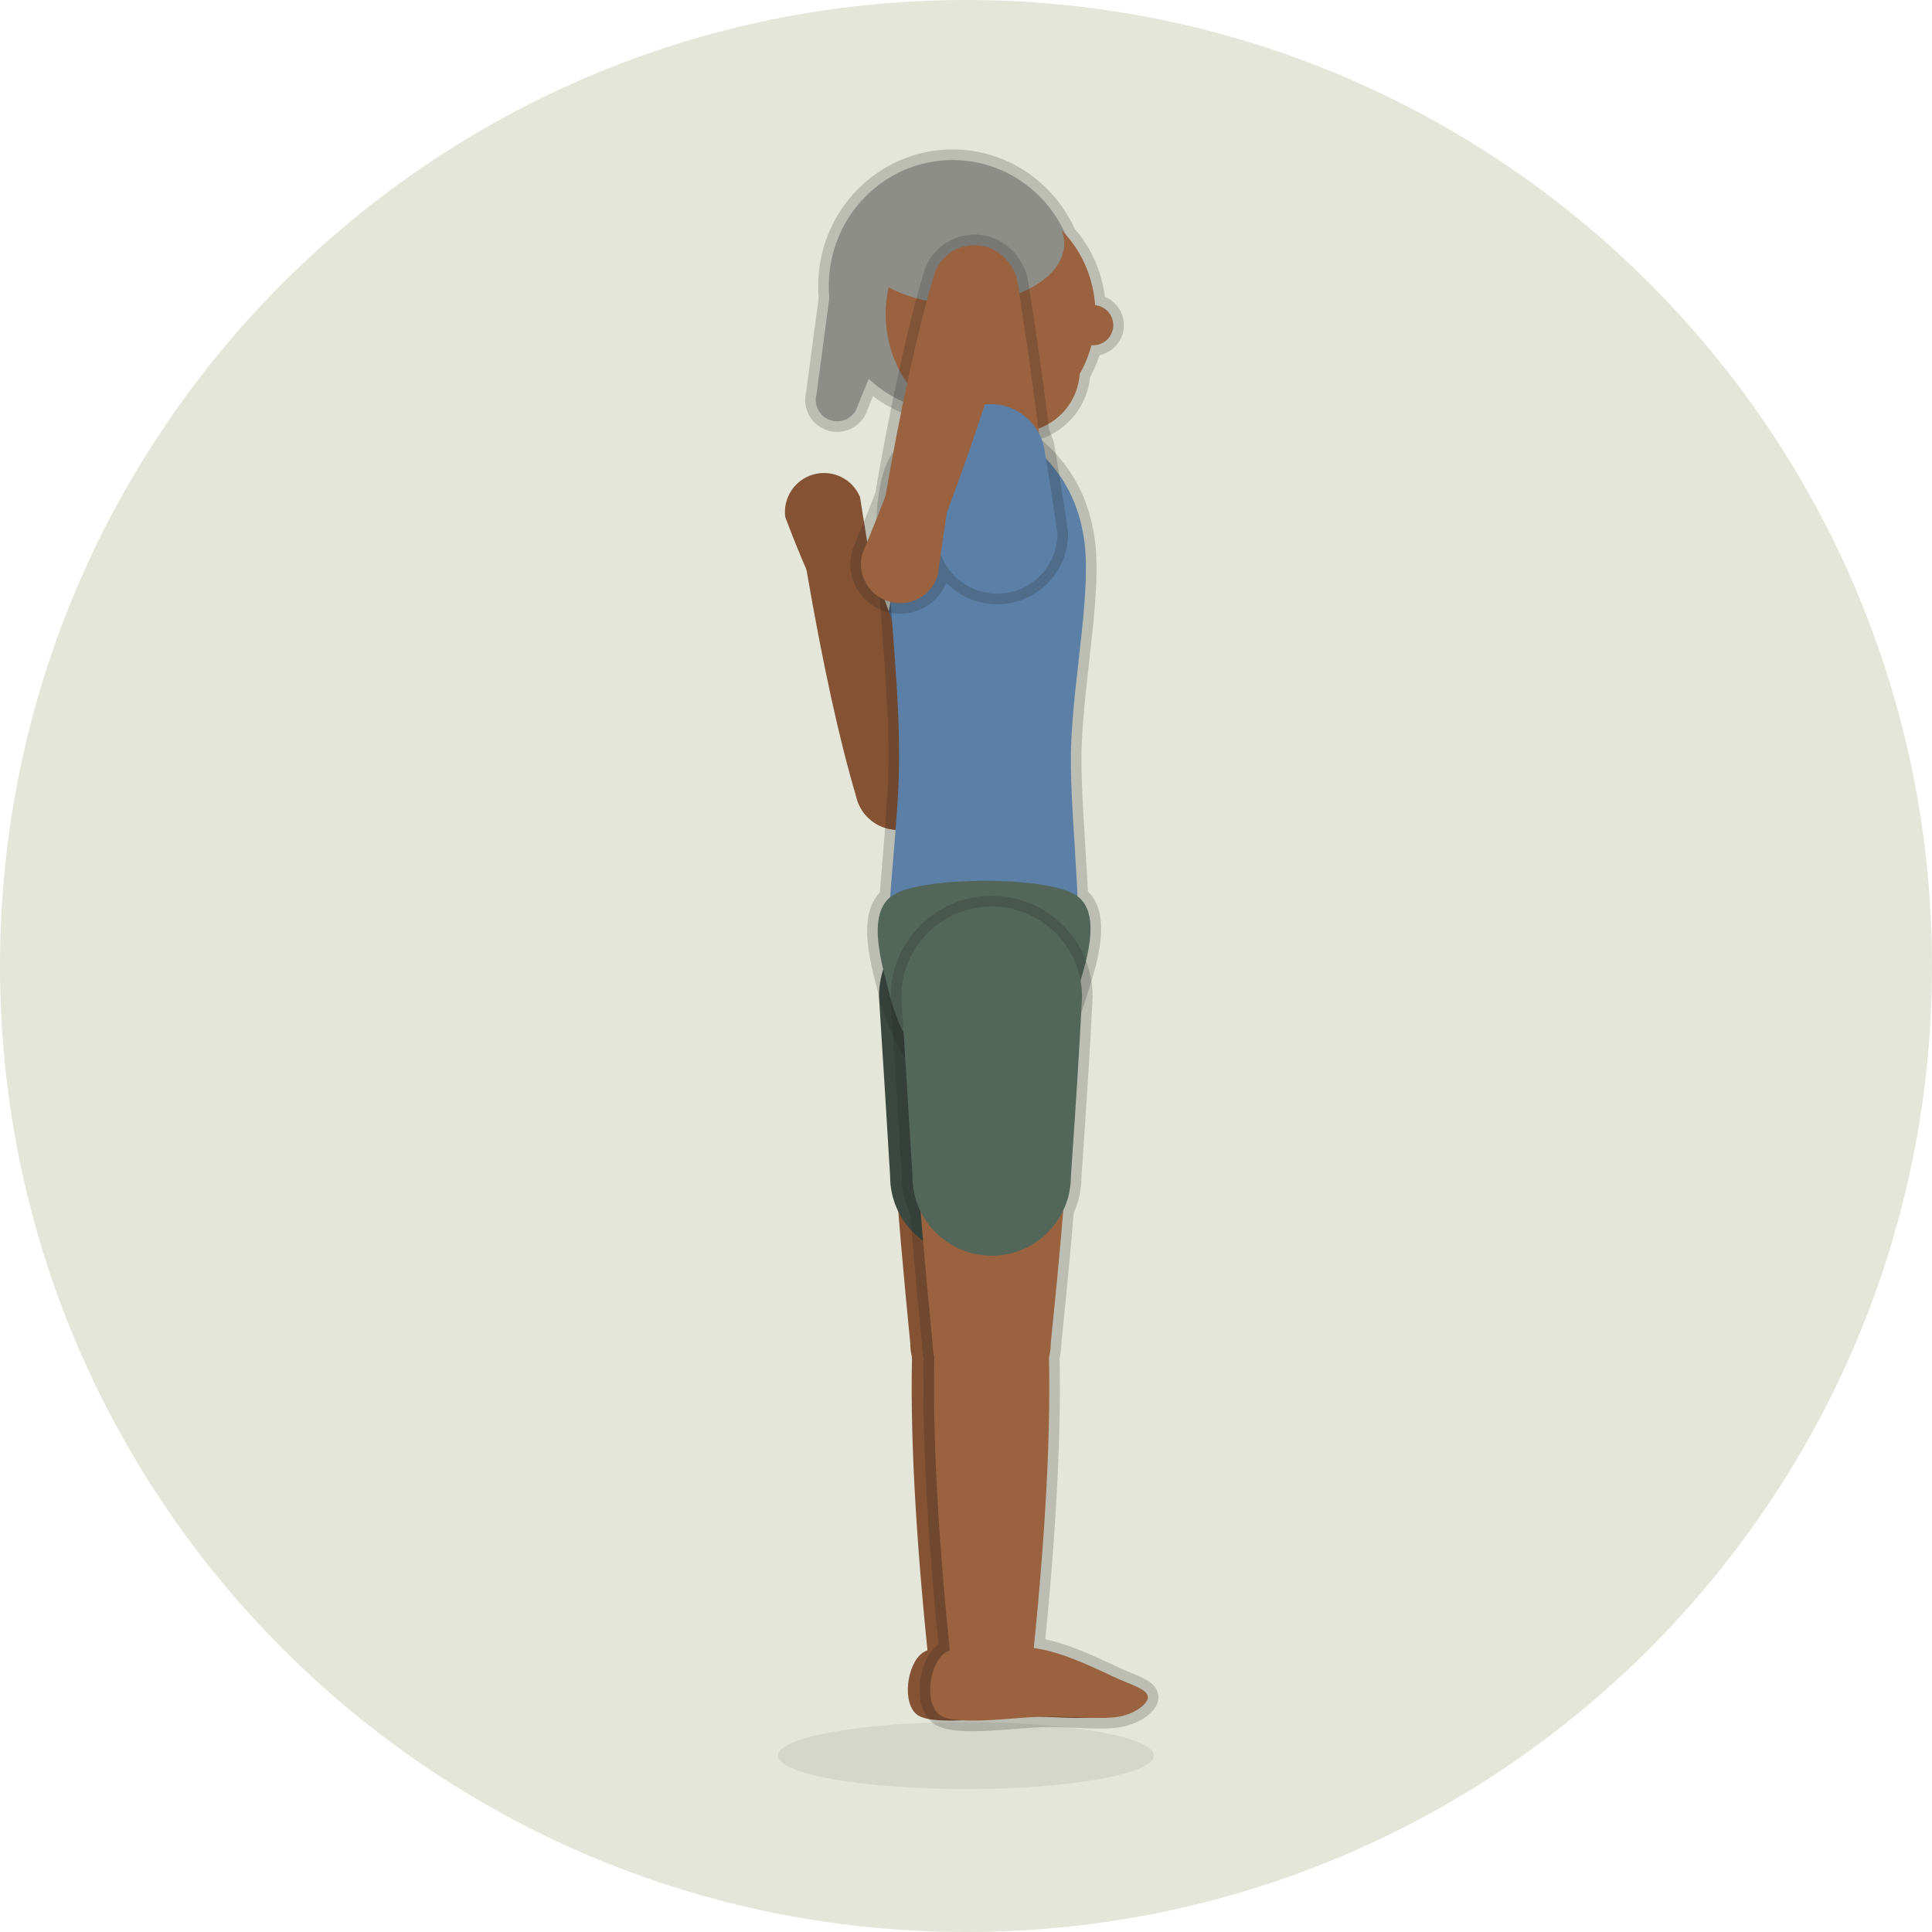
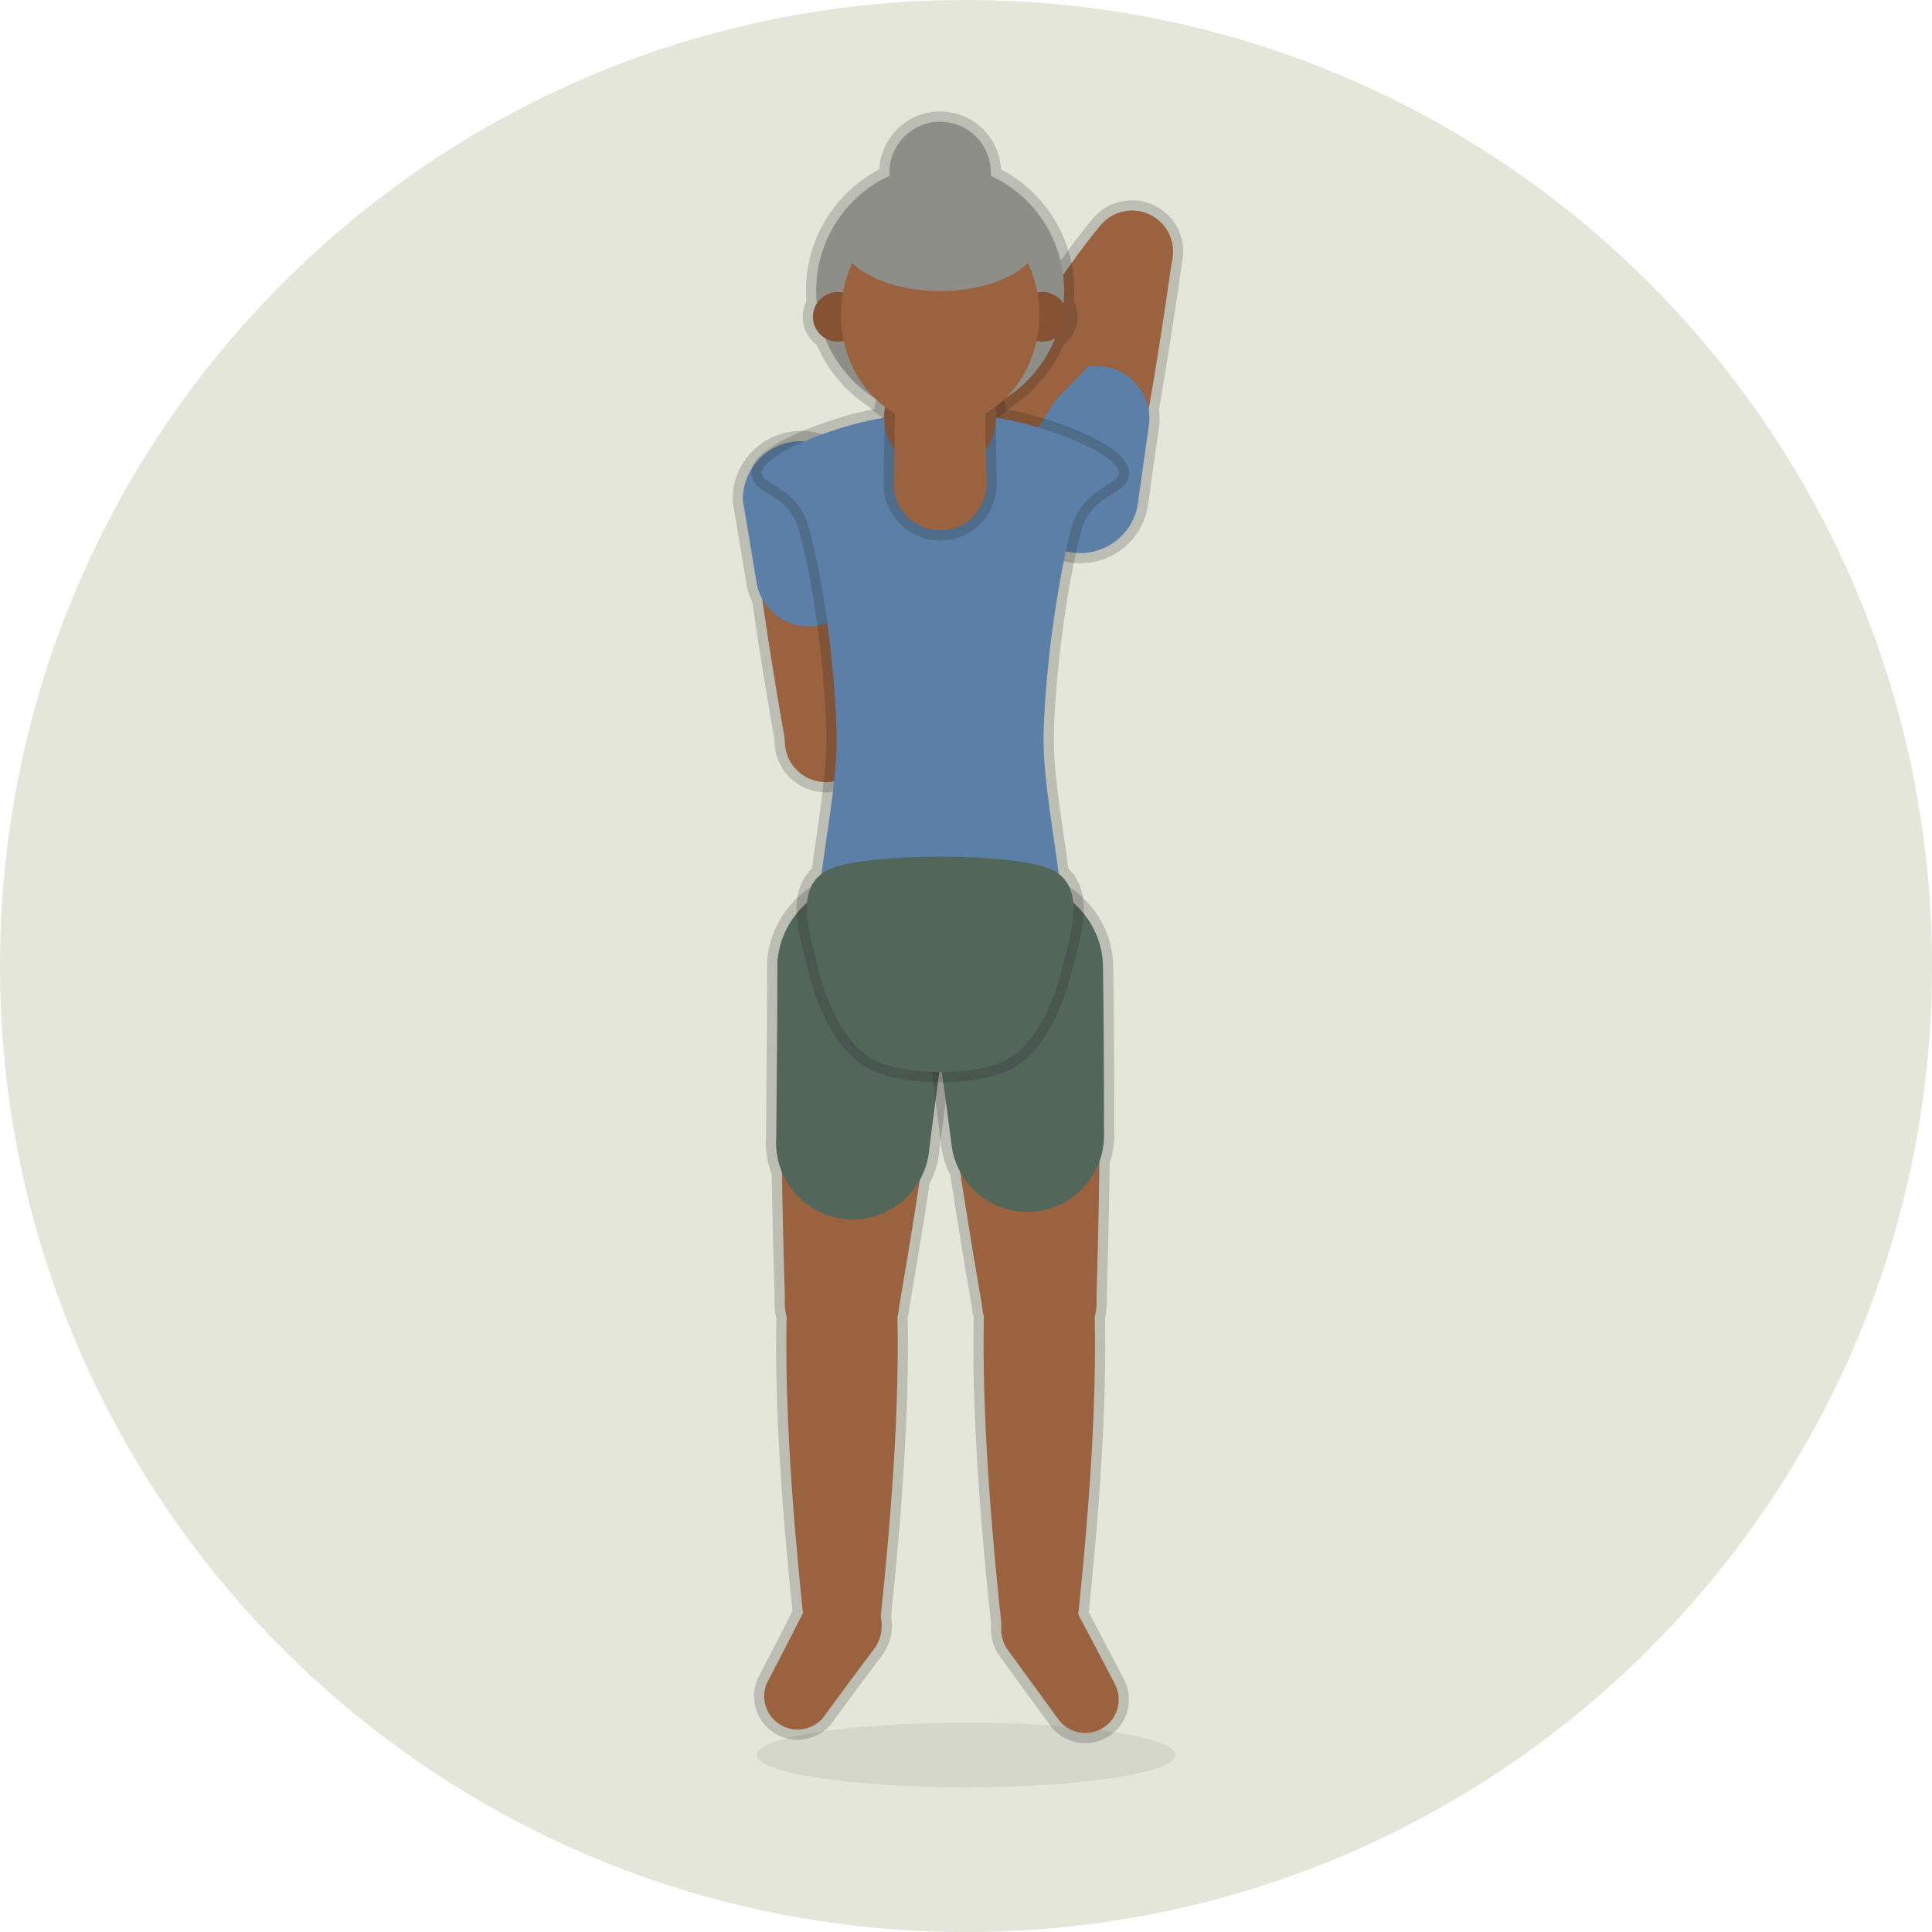
<svg xmlns="http://www.w3.org/2000/svg" viewBox="0 0 200 200" width="400" height="400" role="img" aria-label="Standing figure in profile with one elbow pointing up and the other arm reaching up the back.">
  <circle cx="100" cy="100" r="100" fill="#E3E6D8" />
  <clipPath id="c4exlxw">
    <circle cx="100" cy="100" r="100" />
  </clipPath>
  <g clip-path="url(#c4exlxw)">
-     <g transform="translate(100.0 180.0) scale(1.155)">
-       <ellipse cx="0" cy="1.5" rx="16.841" ry="3" fill="#20211F" opacity="0.08" />
+     <g transform="translate(100.0 180.0) scale(1.116)">
+       <ellipse cx="0" cy="1.5" rx="19.408" ry="3" fill="#20211F" opacity="0.08" />
      <g>
-         <path d="M-4.7 -108.7Q-7.0 -100.3 -9.8 -86.3A3.8 3.8 0 0 0 -2.4 -84.3Q2.2 -97.8 4.4 -106.3A4.7 4.7 0 0 0 -4.7 -108.7Z" fill="#855234" />
-         <path d="M-5.4 -108.9Q-6.0 -106.0 -6.9 -101.2A4.9 4.9 0 0 0 2.6 -98.7Q4.1 -103.3 5.1 -106.1A5.4 5.4 0 0 0 -5.4 -108.9Z" fill="#4C6D91" />
-         <path d="M-2.4 -86.3Q-4.3 -94.0 -8.8 -106.3A2.8 2.8 0 0 0 -14.3 -104.8Q-12.1 -92.0 -9.8 -84.3A3.8 3.8 0 0 0 -2.4 -86.3Z" fill="#855234" />
-         <path d="M-8.7 -106.3Q-9.0 -108.2 -9.5 -111.3A3.5 3.5 0 0 0 -16.2 -109.5Q-15.1 -106.6 -14.3 -104.8A2.9 2.9 0 0 0 -8.7 -106.3Z" fill="#855234" />
+         <path d="M-16.6 -40.5Q-17.0 -29.1 -15.0 -10.5A3.5 3.5 0 0 0 -8.0 -10.5Q-6.0 -29.1 -6.4 -40.5A5.1 5.1 0 0 0 -16.6 -40.5ZM-16.9 -71.9Q-17.4 -60.2 -16.8 -40.9A5.3 5.3 0 0 0 -6.2 -40.1Q-2.9 -59.2 -1.9 -70.9A7.5 7.5 0 0 0 -16.9 -71.9ZM-17.5 -72.0Q-17.5 -65.8 -17.6 -55.8A7.1 7.1 0 0 0 -3.4 -54.8Q-2.1 -64.8 -1.3 -70.9A8.1 8.1 0 0 0 -17.5 -72.0ZM-14.7 -12.5Q-16.1 -9.7 -18.5 -5.1A3.1 3.1 0 0 0 -13.3 -1.9Q-10.3 -6.0 -8.4 -8.5A3.7 3.7 0 0 0 -14.7 -12.5Z" fill="#1E1F1D" stroke="#1E1F1D" stroke-width="1.9" stroke-linejoin="round" opacity="0.2" />
+         <path d="M-16.6 -40.5Q-17.0 -29.1 -15.0 -10.5A3.5 3.5 0 0 0 -8.0 -10.5Q-6.0 -29.1 -6.4 -40.5A5.1 5.1 0 0 0 -16.6 -40.5Z" fill="#9A623F" />
+         <path d="M-16.9 -71.9Q-17.4 -60.2 -16.8 -40.9A5.3 5.3 0 0 0 -6.2 -40.1Q-2.9 -59.2 -1.9 -70.9A7.5 7.5 0 0 0 -16.9 -71.9Z" fill="#9A623F" />
+         <path d="M-17.5 -72.0Q-17.5 -65.8 -17.6 -55.8A7.1 7.1 0 0 0 -3.4 -54.8Q-2.1 -64.8 -1.3 -70.9A8.1 8.1 0 0 0 -17.5 -72.0Z" fill="#52665A" />
+         <path d="M-14.7 -12.5Q-16.1 -9.7 -18.5 -5.1A3.1 3.1 0 0 0 -13.3 -1.9Q-10.3 -6.0 -8.4 -8.5A3.7 3.7 0 0 0 -14.7 -12.5Z" fill="#9A623F" />
      </g>
      <g>
-         <path d="M-4.8 -35.5Q-5.2 -24.1 -3.2 -5.5A3.5 3.5 0 0 0 3.8 -5.5Q5.8 -24.1 5.4 -35.5A5.1 5.1 0 0 0 -4.8 -35.5Z" fill="#855234" />
-         <path d="M-7.2 -66.5Q-6.9 -54.7 -5.0 -35.5A5.3 5.3 0 0 0 5.6 -35.5Q7.6 -54.7 7.8 -66.5A7.5 7.5 0 0 0 -7.2 -66.5Z" fill="#855234" />
-         <path d="M-7.8 -66.5Q-7.4 -60.4 -6.8 -50.4A7.1 7.1 0 0 0 7.4 -50.4Q8.1 -60.4 8.4 -66.5A8.1 8.1 0 0 0 -7.8 -66.5Z" fill="#3A4840" />
-         <path d="M0.3 -1.9A3.6 3.6 0.0 1 0 0.3 -9.1A3.6 3.6 0.0 1 0 0.3 -1.9Z" fill="#855234" />
-         <path d="M-3.9 -7.7C-5.3 -6.7 -5.8 -3.1 -4.3 -2.1C-2.7 -1.1 2.7 -2.0 5.3 -2.0C8.0 -2.0 10.3 -1.7 11.8 -2.0C13.3 -2.3 14.3 -3.2 14.3 -3.7C14.3 -4.3 13.5 -4.6 11.8 -5.3C10.2 -6.0 7.0 -7.7 4.3 -8.1C1.7 -8.5 -2.4 -8.7 -3.9 -7.7Z" fill="#855234" />
+         <path d="M1.7 -40.5Q1.3 -29.1 3.3 -10.5A3.5 3.5 0 0 0 10.3 -10.5Q12.3 -29.1 11.9 -40.5A5.1 5.1 0 0 0 1.7 -40.5ZM-2.9 -70.9Q-1.8 -59.2 1.5 -40.1A5.3 5.3 0 0 0 12.1 -40.9Q12.7 -60.2 12.1 -71.9A7.5 7.5 0 0 0 -2.9 -70.9ZM-3.5 -70.9Q-2.6 -64.8 -1.3 -54.8A7.1 7.1 0 0 0 12.8 -55.8Q12.8 -65.8 12.7 -72.0A8.1 8.1 0 0 0 -3.5 -70.9ZM3.7 -8.5Q5.5 -6.0 8.5 -1.9A3.1 3.1 0 0 0 13.8 -5.1Q11.4 -9.7 9.9 -12.5A3.7 3.7 0 0 0 3.7 -8.5Z" fill="#1E1F1D" stroke="#1E1F1D" stroke-width="1.9" stroke-linejoin="round" opacity="0.2" />
+         <path d="M1.7 -40.5Q1.3 -29.1 3.3 -10.5A3.5 3.5 0 0 0 10.3 -10.5Q12.3 -29.1 11.9 -40.5A5.1 5.1 0 0 0 1.7 -40.5Z" fill="#9A623F" />
+         <path d="M-2.9 -70.9Q-1.8 -59.2 1.5 -40.1A5.3 5.3 0 0 0 12.1 -40.9Q12.7 -60.2 12.1 -71.9A7.5 7.5 0 0 0 -2.9 -70.9Z" fill="#9A623F" />
+         <path d="M-3.5 -70.9Q-2.6 -64.8 -1.3 -54.8A7.1 7.1 0 0 0 12.8 -55.8Q12.8 -65.8 12.7 -72.0A8.1 8.1 0 0 0 -3.5 -70.9Z" fill="#52665A" />
+         <path d="M3.7 -8.5Q5.5 -6.0 8.5 -1.9A3.1 3.1 0 0 0 13.8 -5.1Q11.4 -9.7 9.9 -12.5A3.7 3.7 0 0 0 3.7 -8.5Z" fill="#9A623F" />
      </g>
      <g>
-         <path d="M-6.6 -66.5C-7.8 -71.3 -5.9 -81.2 -6.0 -88.5C-6.0 -95.8 -7.4 -105.8 -7.0 -110.5C-6.5 -115.2 -5.1 -115.6 -3.2 -116.7C-1.2 -117.8 2.3 -118.4 4.5 -116.9C6.8 -115.5 9.7 -112.7 10.5 -108.0C11.4 -103.3 9.6 -95.4 9.4 -88.5C9.3 -81.6 10.9 -71.3 9.5 -66.5C8.2 -61.8 4.0 -60.0 1.3 -60.0C-1.3 -60.0 -5.3 -61.8 -6.6 -66.5ZM-6.8 -66.5C-7.5 -69.3 -9.1 -74.2 -6.4 -75.7C-3.6 -77.3 7.0 -77.3 9.7 -75.7C12.4 -74.2 10.7 -69.3 9.8 -66.5C9.0 -63.7 6.8 -60.0 4.8 -58.7C2.8 -57.4 -0.2 -57.4 -2.2 -58.7C-4.1 -60.0 -6.1 -63.7 -6.8 -66.5Z" fill="#1E1F1D" stroke="#1E1F1D" stroke-width="1.9" stroke-linejoin="round" opacity="0.2" />
-         <path d="M-6.6 -66.5C-7.8 -71.3 -5.9 -81.2 -6.0 -88.5C-6.0 -95.8 -7.4 -105.8 -7.0 -110.5C-6.5 -115.2 -5.1 -115.6 -3.2 -116.7C-1.2 -117.8 2.3 -118.4 4.5 -116.9C6.8 -115.5 9.7 -112.7 10.5 -108.0C11.4 -103.3 9.6 -95.4 9.4 -88.5C9.3 -81.6 10.9 -71.3 9.5 -66.5C8.2 -61.8 4.0 -60.0 1.3 -60.0C-1.3 -60.0 -5.3 -61.8 -6.6 -66.5Z" fill="#5B7FA6" />
-         <path d="M-6.8 -66.5C-7.5 -69.3 -9.1 -74.2 -6.4 -75.7C-3.6 -77.3 7.0 -77.3 9.7 -75.7C12.4 -74.2 10.7 -69.3 9.8 -66.5C9.0 -63.7 6.8 -60.0 4.8 -58.7C2.8 -57.4 -0.2 -57.4 -2.2 -58.7C-4.1 -60.0 -6.1 -63.7 -6.8 -66.5Z" fill="#52665A" />
+         <path d="M-20.0 -114.9Q-19.2 -106.2 -16.7 -92.1A3.8 3.8 0 0 0 -9.2 -92.9Q-9.7 -107.2 -10.7 -115.9A4.7 4.7 0 0 0 -20.0 -114.9ZM-20.7 -114.9Q-20.2 -111.9 -19.4 -107.1A4.9 4.9 0 0 0 -9.7 -108.2Q-9.9 -113.0 -10.0 -116.0A5.4 5.4 0 0 0 -20.7 -114.9ZM-10.0 -90.2Q-5.9 -95.1 -0.4 -104.1A2.8 2.8 0 0 0 -4.8 -107.5Q-12.2 -100.1 -16.0 -94.9A3.8 3.8 0 0 0 -10.0 -90.2ZM-0.3 -104.0Q1.0 -105.4 3.2 -107.6A3.5 3.5 0 0 0 -2.3 -111.9Q-3.9 -109.2 -4.9 -107.6A2.9 2.9 0 0 0 -0.3 -104.0Z" fill="#1E1F1D" stroke="#1E1F1D" stroke-width="1.9" stroke-linejoin="round" opacity="0.2" />
+         <path d="M-20.0 -114.9Q-19.2 -106.2 -16.7 -92.1A3.8 3.8 0 0 0 -9.2 -92.9Q-9.7 -107.2 -10.7 -115.9A4.7 4.7 0 0 0 -20.0 -114.9Z" fill="#9A623F" />
+         <path d="M-20.7 -114.9Q-20.2 -111.9 -19.4 -107.1A4.9 4.9 0 0 0 -9.7 -108.2Q-9.9 -113.0 -10.0 -116.0A5.4 5.4 0 0 0 -20.7 -114.9Z" fill="#5B7FA6" />
+         <path d="M-10.0 -90.2Q-5.9 -95.1 -0.4 -104.1A2.8 2.8 0 0 0 -4.8 -107.5Q-12.2 -100.1 -16.0 -94.9A3.8 3.8 0 0 0 -10.0 -90.2Z" fill="#9A623F" />
+         <path d="M-0.3 -104.0Q1.0 -105.4 3.2 -107.6A3.5 3.5 0 0 0 -2.3 -111.9Q-3.9 -109.2 -4.9 -107.6A2.9 2.9 0 0 0 -0.3 -104.0Z" fill="#9A623F" />
      </g>
      <g>
-         <path d="M5.6 -111.5Q5.5 -117.8 5.3 -128.0A4.0 4.0 0 0 0 -2.7 -128.0Q-2.8 -117.8 -3.0 -111.5A4.3 4.3 0 0 0 5.6 -111.5ZM-11.6 -134.0Q-12.3 -128.8 -13.4 -120.5A1.9 1.9 0 0 0 -9.7 -119.5Q-6.5 -127.3 -4.5 -132.0A3.7 3.7 0 0 0 -11.6 -134.0ZM-1.2 -118.9A11.1 11.3 0.0 1 0 -1.2 -141.5A11.1 11.3 0.0 1 0 -1.2 -118.9ZM2.2 -117.5A9.4 10.2 0.0 1 0 2.2 -137.9A9.4 10.2 0.0 1 0 2.2 -117.5ZM4.6 -117.1A5.6 5.6 0.0 1 0 4.6 -128.3A5.6 5.6 0.0 1 0 4.6 -117.1ZM11.4 -124.9A1.8 1.8 0.0 1 0 11.4 -128.5A1.8 1.8 0.0 1 0 11.4 -124.9ZM-0.5 -128.6A9.3 5.4 0.0 1 0 -0.5 -139.4A9.3 5.4 0.0 1 0 -0.5 -128.6ZM-1.3 -124.4A2.2 2.2 0.0 1 0 -1.3 -128.8A2.2 2.2 0.0 1 0 -1.3 -124.4Z" fill="#1E1F1D" stroke="#1E1F1D" stroke-width="1.9" stroke-linejoin="round" opacity="0.2" />
-         <path d="M5.6 -111.5Q5.5 -117.8 5.3 -128.0A4.0 4.0 0 0 0 -2.7 -128.0Q-2.8 -117.8 -3.0 -111.5A4.3 4.3 0 0 0 5.6 -111.5Z" fill="#9A623F" />
-         <path d="M-11.6 -134.0Q-12.3 -128.8 -13.4 -120.5A1.9 1.9 0 0 0 -9.7 -119.5Q-6.5 -127.3 -4.5 -132.0A3.7 3.7 0 0 0 -11.6 -134.0Z" fill="#8E8E89" />
-         <path d="M-1.2 -118.9A11.1 11.3 0.0 1 0 -1.2 -141.5A11.1 11.3 0.0 1 0 -1.2 -118.9Z" fill="#8E8E89" />
-         <path d="M2.2 -117.5A9.4 10.2 0.0 1 0 2.2 -137.9A9.4 10.2 0.0 1 0 2.2 -117.5Z" fill="#9A623F" />
-         <path d="M4.6 -117.1A5.6 5.6 0.0 1 0 4.6 -128.3A5.6 5.6 0.0 1 0 4.6 -117.1Z" fill="#9A623F" />
-         <path d="M11.4 -124.9A1.8 1.8 0.0 1 0 11.4 -128.5A1.8 1.8 0.0 1 0 11.4 -124.9Z" fill="#9A623F" />
-         <path d="M-0.5 -128.6A9.3 5.4 0.0 1 0 -0.5 -139.4A9.3 5.4 0.0 1 0 -0.5 -128.6Z" fill="#8E8E89" />
-         <path d="M-1.3 -124.4A2.2 2.2 0.0 1 0 -1.3 -128.8A2.2 2.2 0.0 1 0 -1.3 -124.4Z" fill="#855234" />
+         <path d="M15.2 -114.4Q17.1 -123.0 19.1 -137.1A3.8 3.8 0 0 0 11.7 -138.7Q7.8 -125.0 6.0 -116.4A4.7 4.7 0 0 0 15.2 -114.4ZM15.9 -114.3Q16.3 -117.2 17.0 -122.1A4.9 4.9 0 0 0 7.5 -124.1Q6.1 -119.4 5.3 -116.5A5.4 5.4 0 0 0 15.9 -114.3ZM12.4 -140.3Q8.6 -135.7 3.5 -127.2A2.8 2.8 0 0 0 7.9 -123.8Q14.9 -130.7 18.4 -135.6A3.8 3.8 0 0 0 12.4 -140.3ZM3.4 -127.3Q2.1 -125.9 -0.1 -123.7A3.5 3.5 0 0 0 5.4 -119.4Q7.0 -122.1 8.0 -123.7A2.9 2.9 0 0 0 3.4 -127.3Z" fill="#1E1F1D" stroke="#1E1F1D" stroke-width="1.9" stroke-linejoin="round" opacity="0.2" />
+         <path d="M15.2 -114.4Q17.1 -123.0 19.1 -137.1A3.8 3.8 0 0 0 11.7 -138.7Q7.8 -125.0 6.0 -116.4A4.7 4.7 0 0 0 15.2 -114.4Z" fill="#9A623F" />
+         <path d="M15.9 -114.3Q16.3 -117.2 17.0 -122.1A4.9 4.9 0 0 0 7.5 -124.1Q6.1 -119.4 5.3 -116.5A5.4 5.4 0 0 0 15.9 -114.3Z" fill="#5B7FA6" />
+         <path d="M12.4 -140.3Q8.6 -135.7 3.5 -127.2A2.8 2.8 0 0 0 7.9 -123.8Q14.9 -130.7 18.4 -135.6A3.8 3.8 0 0 0 12.4 -140.3Z" fill="#9A623F" />
+         <path d="M3.4 -127.3Q2.1 -125.9 -0.1 -123.7A3.5 3.5 0 0 0 5.4 -119.4Q7.0 -122.1 8.0 -123.7A2.9 2.9 0 0 0 3.4 -127.3Z" fill="#9A623F" />
      </g>
      <g>
-         <path d="M-2.8 -35.5Q-3.2 -24.1 -1.2 -5.5A3.5 3.5 0 0 0 5.8 -5.5Q7.8 -24.1 7.4 -35.5A5.1 5.1 0 0 0 -2.8 -35.5ZM-5.2 -66.5Q-4.9 -54.7 -3.0 -35.5A5.3 5.3 0 0 0 7.6 -35.5Q9.6 -54.7 9.8 -66.5A7.5 7.5 0 0 0 -5.2 -66.5ZM-5.8 -66.5Q-5.4 -60.4 -4.8 -50.4A7.1 7.1 0 0 0 9.4 -50.4Q10.1 -60.4 10.4 -66.5A8.1 8.1 0 0 0 -5.8 -66.5ZM2.3 -1.9A3.6 3.6 0.0 1 0 2.3 -9.1A3.6 3.6 0.0 1 0 2.3 -1.9ZM-1.9 -7.7C-3.3 -6.7 -3.8 -3.1 -2.3 -2.1C-0.7 -1.1 4.7 -2.0 7.3 -2.0C10.0 -2.0 12.3 -1.7 13.8 -2.0C15.3 -2.3 16.3 -3.2 16.3 -3.7C16.3 -4.3 15.5 -4.6 13.8 -5.3C12.2 -6.0 9.0 -7.7 6.3 -8.1C3.7 -8.5 -0.4 -8.7 -1.9 -7.7Z" fill="#1E1F1D" stroke="#1E1F1D" stroke-width="1.9" stroke-linejoin="round" opacity="0.2" />
-         <path d="M-2.8 -35.5Q-3.2 -24.1 -1.2 -5.5A3.5 3.5 0 0 0 5.8 -5.5Q7.8 -24.1 7.4 -35.5A5.1 5.1 0 0 0 -2.8 -35.5Z" fill="#9A623F" />
-         <path d="M-5.2 -66.5Q-4.9 -54.7 -3.0 -35.5A5.3 5.3 0 0 0 7.6 -35.5Q9.6 -54.7 9.8 -66.5A7.5 7.5 0 0 0 -5.2 -66.5Z" fill="#9A623F" />
-         <path d="M-5.8 -66.5Q-5.4 -60.4 -4.8 -50.4A7.1 7.1 0 0 0 9.4 -50.4Q10.1 -60.4 10.4 -66.5A8.1 8.1 0 0 0 -5.8 -66.5Z" fill="#52665A" />
-         <path d="M2.3 -1.9A3.6 3.6 0.0 1 0 2.3 -9.1A3.6 3.6 0.0 1 0 2.3 -1.9Z" fill="#9A623F" />
-         <path d="M-1.9 -7.7C-3.3 -6.7 -3.8 -3.1 -2.3 -2.1C-0.7 -1.1 4.7 -2.0 7.3 -2.0C10.0 -2.0 12.3 -1.7 13.8 -2.0C15.3 -2.3 16.3 -3.2 16.3 -3.7C16.3 -4.3 15.5 -4.6 13.8 -5.3C12.2 -6.0 9.0 -7.7 6.3 -8.1C3.7 -8.5 -0.4 -8.7 -1.9 -7.7Z" fill="#9A623F" />
+         <path d="M-13.4 -71.4C-15.0 -75.9 -11.8 -86.6 -12.0 -93.4C-12.2 -100.3 -13.4 -108.3 -14.6 -112.4C-15.7 -116.5 -19.8 -116.3 -18.8 -117.9C-17.7 -119.6 -12.1 -121.7 -8.4 -122.4C-4.6 -123.2 -0.1 -123.2 3.6 -122.4C7.4 -121.7 13.0 -119.6 14.0 -117.9C15.1 -116.3 11.0 -116.5 9.8 -112.4C8.7 -108.3 7.4 -100.3 7.2 -93.4C7.0 -86.6 10.2 -75.9 8.6 -71.4C7.0 -66.9 1.3 -66.4 -2.4 -66.4C-6.0 -66.4 -11.8 -66.9 -13.4 -71.4ZM-13.7 -71.4C-14.4 -74.4 -16.2 -79.1 -12.6 -80.7C-9.0 -82.2 4.2 -82.2 7.8 -80.7C11.4 -79.1 9.6 -74.4 8.9 -71.4C8.2 -68.5 6.5 -64.3 3.6 -62.9C0.7 -61.5 -5.5 -61.5 -8.4 -62.9C-11.3 -64.3 -13.0 -68.5 -13.7 -71.4ZM-2.4 -117.4A5.2 5.2 0.0 1 0 -2.4 -127.8A5.2 5.2 0.0 1 0 -2.4 -117.4Z" fill="#1E1F1D" stroke="#1E1F1D" stroke-width="1.9" stroke-linejoin="round" opacity="0.2" />
+         <path d="M-13.4 -71.4C-15.0 -75.9 -11.8 -86.6 -12.0 -93.4C-12.2 -100.3 -13.4 -108.3 -14.6 -112.4C-15.7 -116.5 -19.8 -116.3 -18.8 -117.9C-17.7 -119.6 -12.1 -121.7 -8.4 -122.4C-4.6 -123.2 -0.1 -123.2 3.6 -122.4C7.4 -121.7 13.0 -119.6 14.0 -117.9C15.1 -116.3 11.0 -116.5 9.8 -112.4C8.7 -108.3 7.4 -100.3 7.2 -93.4C7.0 -86.6 10.2 -75.9 8.6 -71.4C7.0 -66.9 1.3 -66.4 -2.4 -66.4C-6.0 -66.4 -11.8 -66.9 -13.4 -71.4Z" fill="#5B7FA6" />
+         <path d="M-13.7 -71.4C-14.4 -74.4 -16.2 -79.1 -12.6 -80.7C-9.0 -82.2 4.2 -82.2 7.8 -80.7C11.4 -79.1 9.6 -74.4 8.9 -71.4C8.2 -68.5 6.5 -64.3 3.6 -62.9C0.7 -61.5 -5.5 -61.5 -8.4 -62.9C-11.3 -64.3 -13.0 -68.5 -13.7 -71.4Z" fill="#52665A" />
+         <path d="M-2.4 -117.4A5.2 5.2 0.0 1 0 -2.4 -127.8A5.2 5.2 0.0 1 0 -2.4 -117.4Z" fill="#9A623F" />
      </g>
      <g>
-         <path d="M7.5 -107.9Q6.8 -116.6 4.6 -130.7A3.8 3.8 0 0 0 -2.9 -130.1Q-2.7 -115.8 -1.8 -107.1A4.7 4.7 0 0 0 7.5 -107.9ZM8.2 -108.0Q7.8 -110.9 7.0 -115.7A4.9 4.9 0 0 0 -2.7 -114.9Q-2.6 -110.0 -2.5 -107.0A5.4 5.4 0 0 0 8.2 -108.0ZM-2.8 -131.4Q-5.1 -123.7 -7.3 -110.9A2.8 2.8 0 0 0 -1.9 -109.4Q2.7 -121.7 4.5 -129.4A3.8 3.8 0 0 0 -2.8 -131.4ZM-7.4 -110.9Q-8.1 -109.1 -9.3 -106.2A3.5 3.5 0 0 0 -2.5 -104.4Q-2.1 -107.5 -1.8 -109.4A2.9 2.9 0 0 0 -7.4 -110.9Z" fill="#1E1F1D" stroke="#1E1F1D" stroke-width="1.9" stroke-linejoin="round" opacity="0.2" />
-         <path d="M7.5 -107.9Q6.8 -116.6 4.6 -130.7A3.8 3.8 0 0 0 -2.9 -130.1Q-2.7 -115.8 -1.8 -107.1A4.7 4.7 0 0 0 7.5 -107.9Z" fill="#9A623F" />
-         <path d="M8.2 -108.0Q7.8 -110.9 7.0 -115.7A4.9 4.9 0 0 0 -2.7 -114.9Q-2.6 -110.0 -2.5 -107.0A5.4 5.4 0 0 0 8.2 -108.0Z" fill="#5B7FA6" />
-         <path d="M-2.8 -131.4Q-5.1 -123.7 -7.3 -110.9A2.8 2.8 0 0 0 -1.9 -109.4Q2.7 -121.7 4.5 -129.4A3.8 3.8 0 0 0 -2.8 -131.4Z" fill="#9A623F" />
-         <path d="M-7.4 -110.9Q-8.1 -109.1 -9.3 -106.2A3.5 3.5 0 0 0 -2.5 -104.4Q-2.1 -107.5 -1.8 -109.4A2.9 2.9 0 0 0 -7.4 -110.9Z" fill="#9A623F" />
+         <path d="M1.9 -116.4Q1.8 -122.7 1.6 -132.9A4.0 4.0 0 0 0 -6.4 -132.9Q-6.6 -122.7 -6.7 -116.4A4.3 4.3 0 0 0 1.9 -116.4ZM-2.4 -140.6A4.7 4.7 0.0 1 0 -2.4 -150.0A4.7 4.7 0.0 1 0 -2.4 -140.6ZM-2.4 -122.6A11.5 11.7 0.0 1 0 -2.4 -146.0A11.5 11.7 0.0 1 0 -2.4 -122.6ZM7.1 -129.6A2.3 2.3 0.0 1 0 7.1 -134.2A2.3 2.3 0.0 1 0 7.1 -129.6ZM-11.9 -129.6A2.3 2.3 0.0 1 0 -11.9 -134.2A2.3 2.3 0.0 1 0 -11.9 -129.6ZM-2.4 -121.8A9.2 10.3 0.0 1 0 -2.4 -142.4A9.2 10.3 0.0 1 0 -2.4 -121.8ZM-2.4 -134.3A9.3 5.0 0.0 1 0 -2.4 -144.3A9.3 5.0 0.0 1 0 -2.4 -134.3Z" fill="#1E1F1D" stroke="#1E1F1D" stroke-width="1.9" stroke-linejoin="round" opacity="0.2" />
+         <path d="M1.9 -116.4Q1.8 -122.7 1.6 -132.9A4.0 4.0 0 0 0 -6.4 -132.9Q-6.6 -122.7 -6.7 -116.4A4.3 4.3 0 0 0 1.9 -116.4Z" fill="#9A623F" />
+         <path d="M-2.4 -140.6A4.7 4.7 0.0 1 0 -2.4 -150.0A4.7 4.7 0.0 1 0 -2.4 -140.6Z" fill="#8E8E89" />
+         <path d="M-2.4 -122.6A11.5 11.7 0.0 1 0 -2.4 -146.0A11.5 11.7 0.0 1 0 -2.4 -122.6Z" fill="#8E8E89" />
+         <path d="M7.1 -129.6A2.3 2.3 0.0 1 0 7.1 -134.2A2.3 2.3 0.0 1 0 7.1 -129.6Z" fill="#855234" />
+         <path d="M-11.9 -129.6A2.3 2.3 0.0 1 0 -11.9 -134.2A2.3 2.3 0.0 1 0 -11.9 -129.6Z" fill="#855234" />
+         <path d="M-2.4 -121.8A9.2 10.3 0.0 1 0 -2.4 -142.4A9.2 10.3 0.0 1 0 -2.4 -121.8Z" fill="#9A623F" />
+         <path d="M-2.4 -134.3A9.3 5.0 0.0 1 0 -2.4 -144.3A9.3 5.0 0.0 1 0 -2.4 -134.3Z" fill="#8E8E89" />
      </g>
    </g>
  </g>
</svg>
